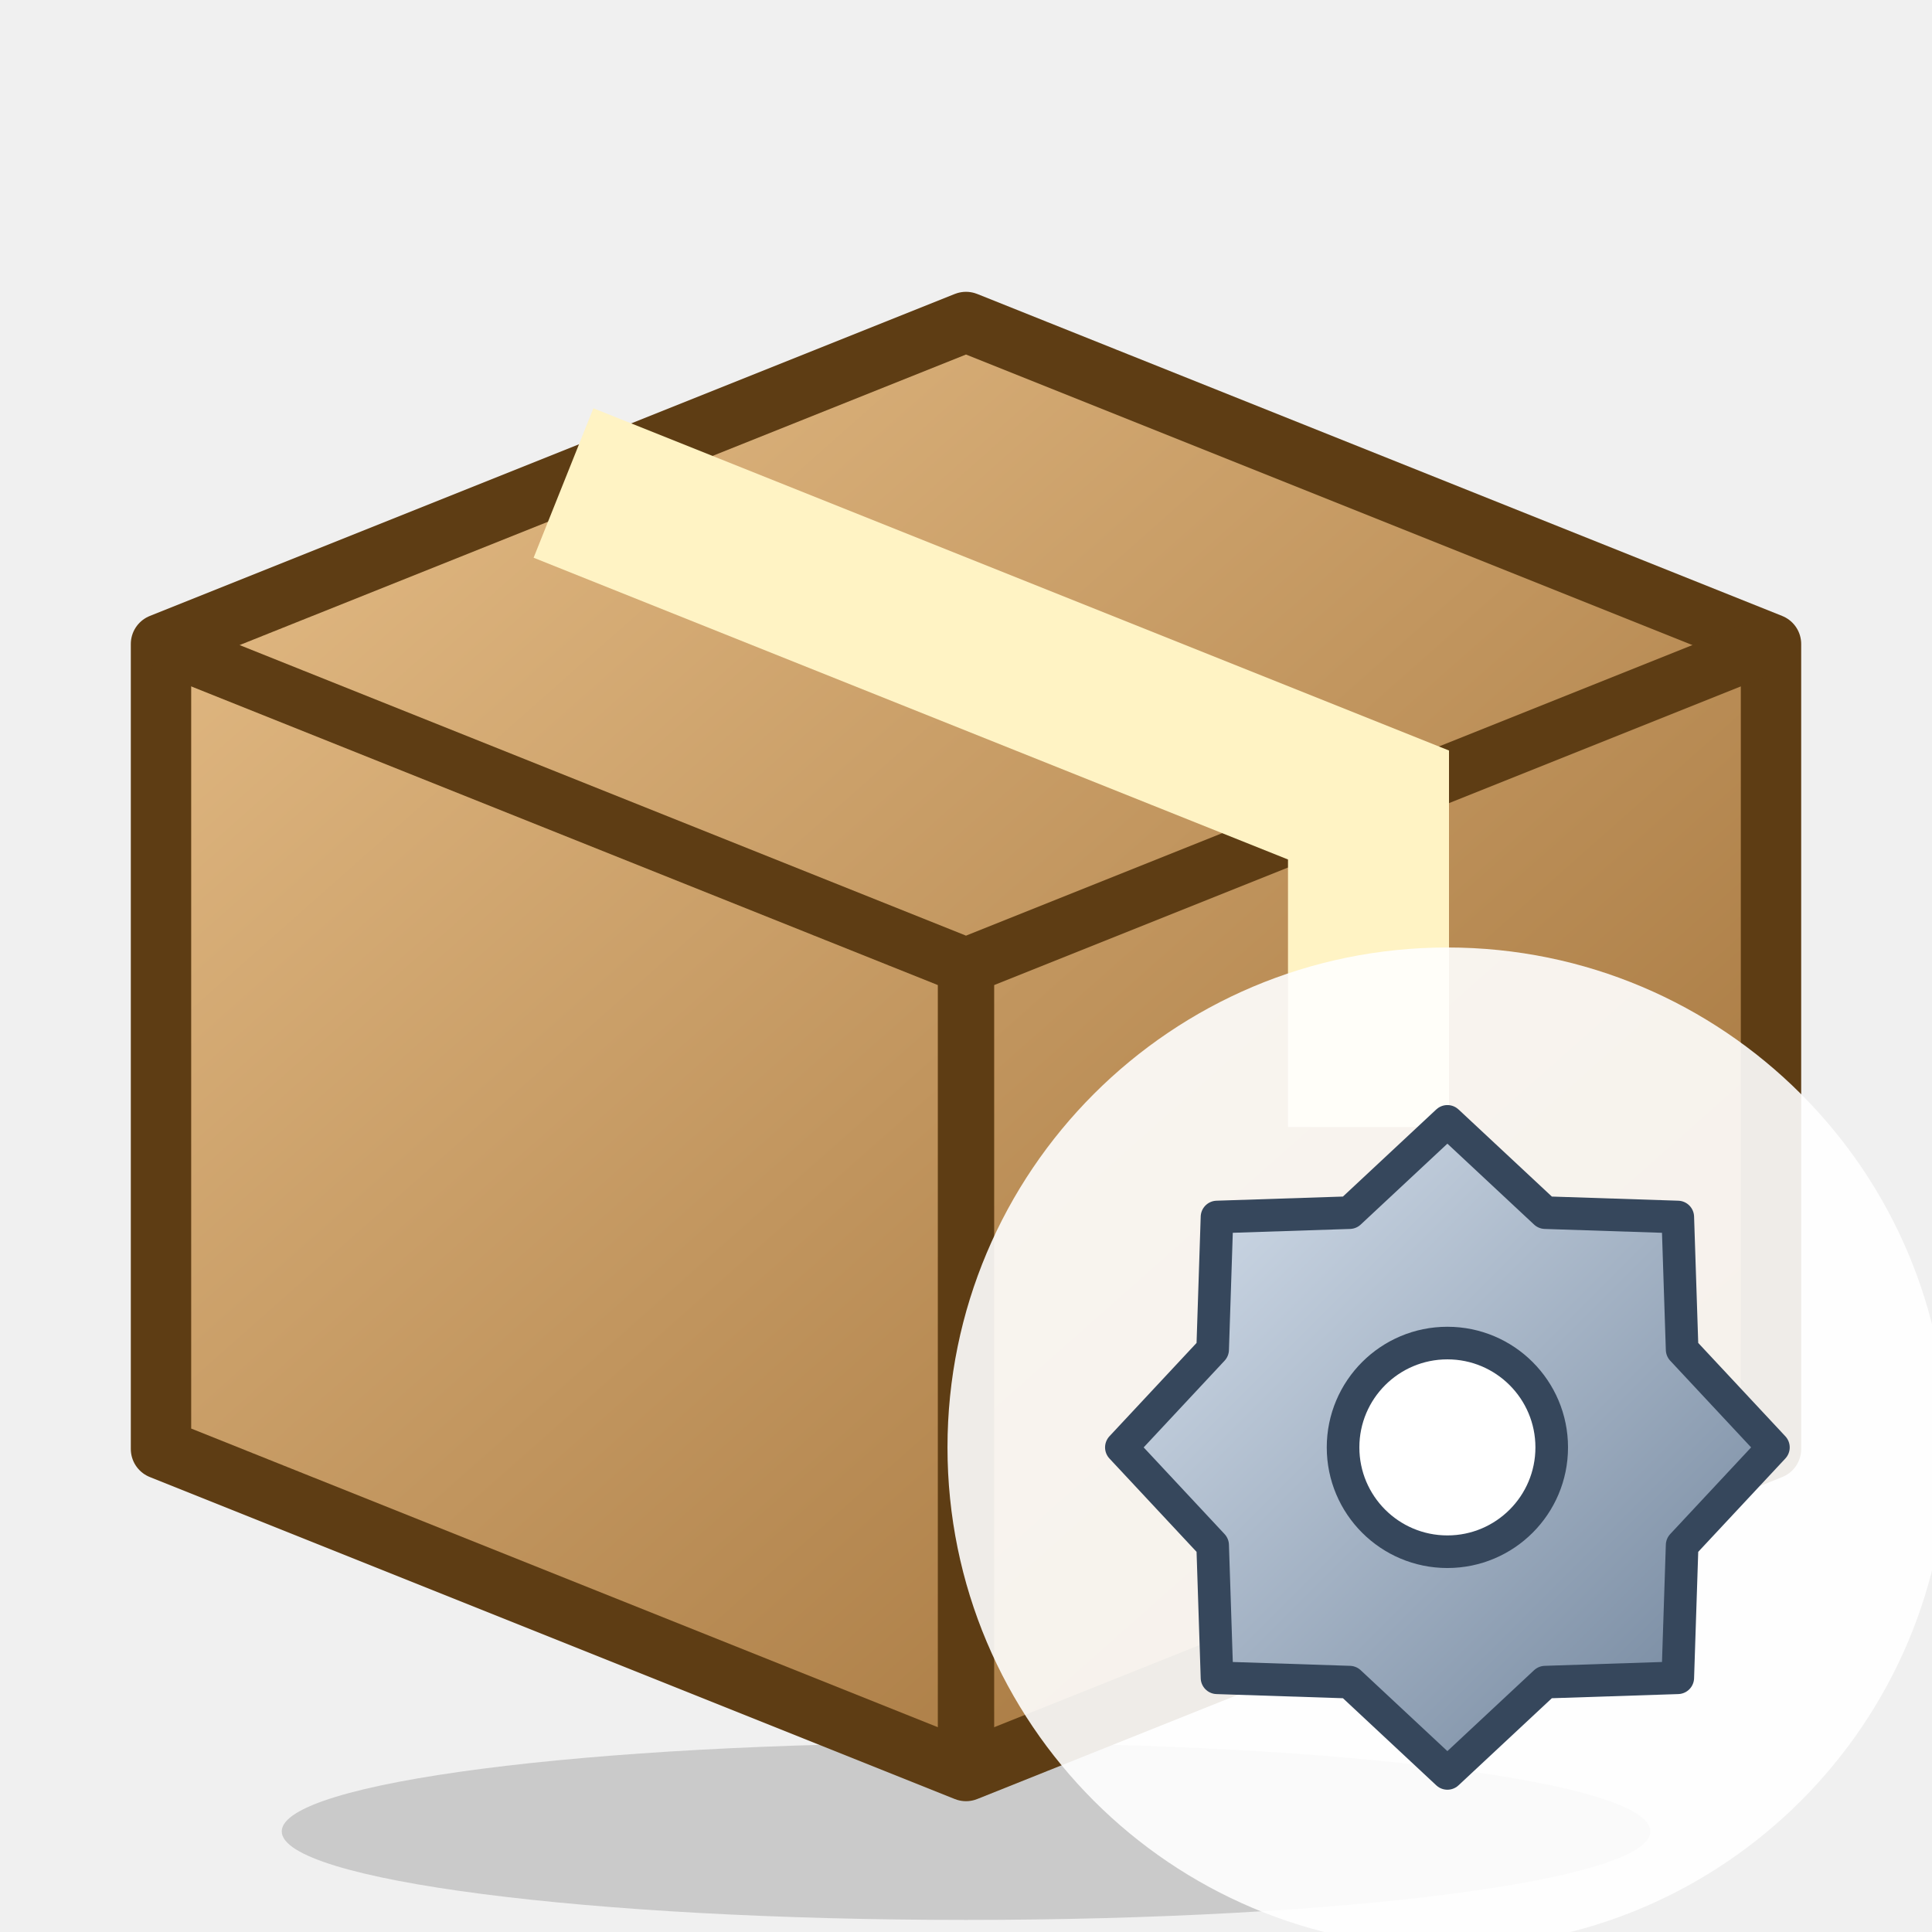
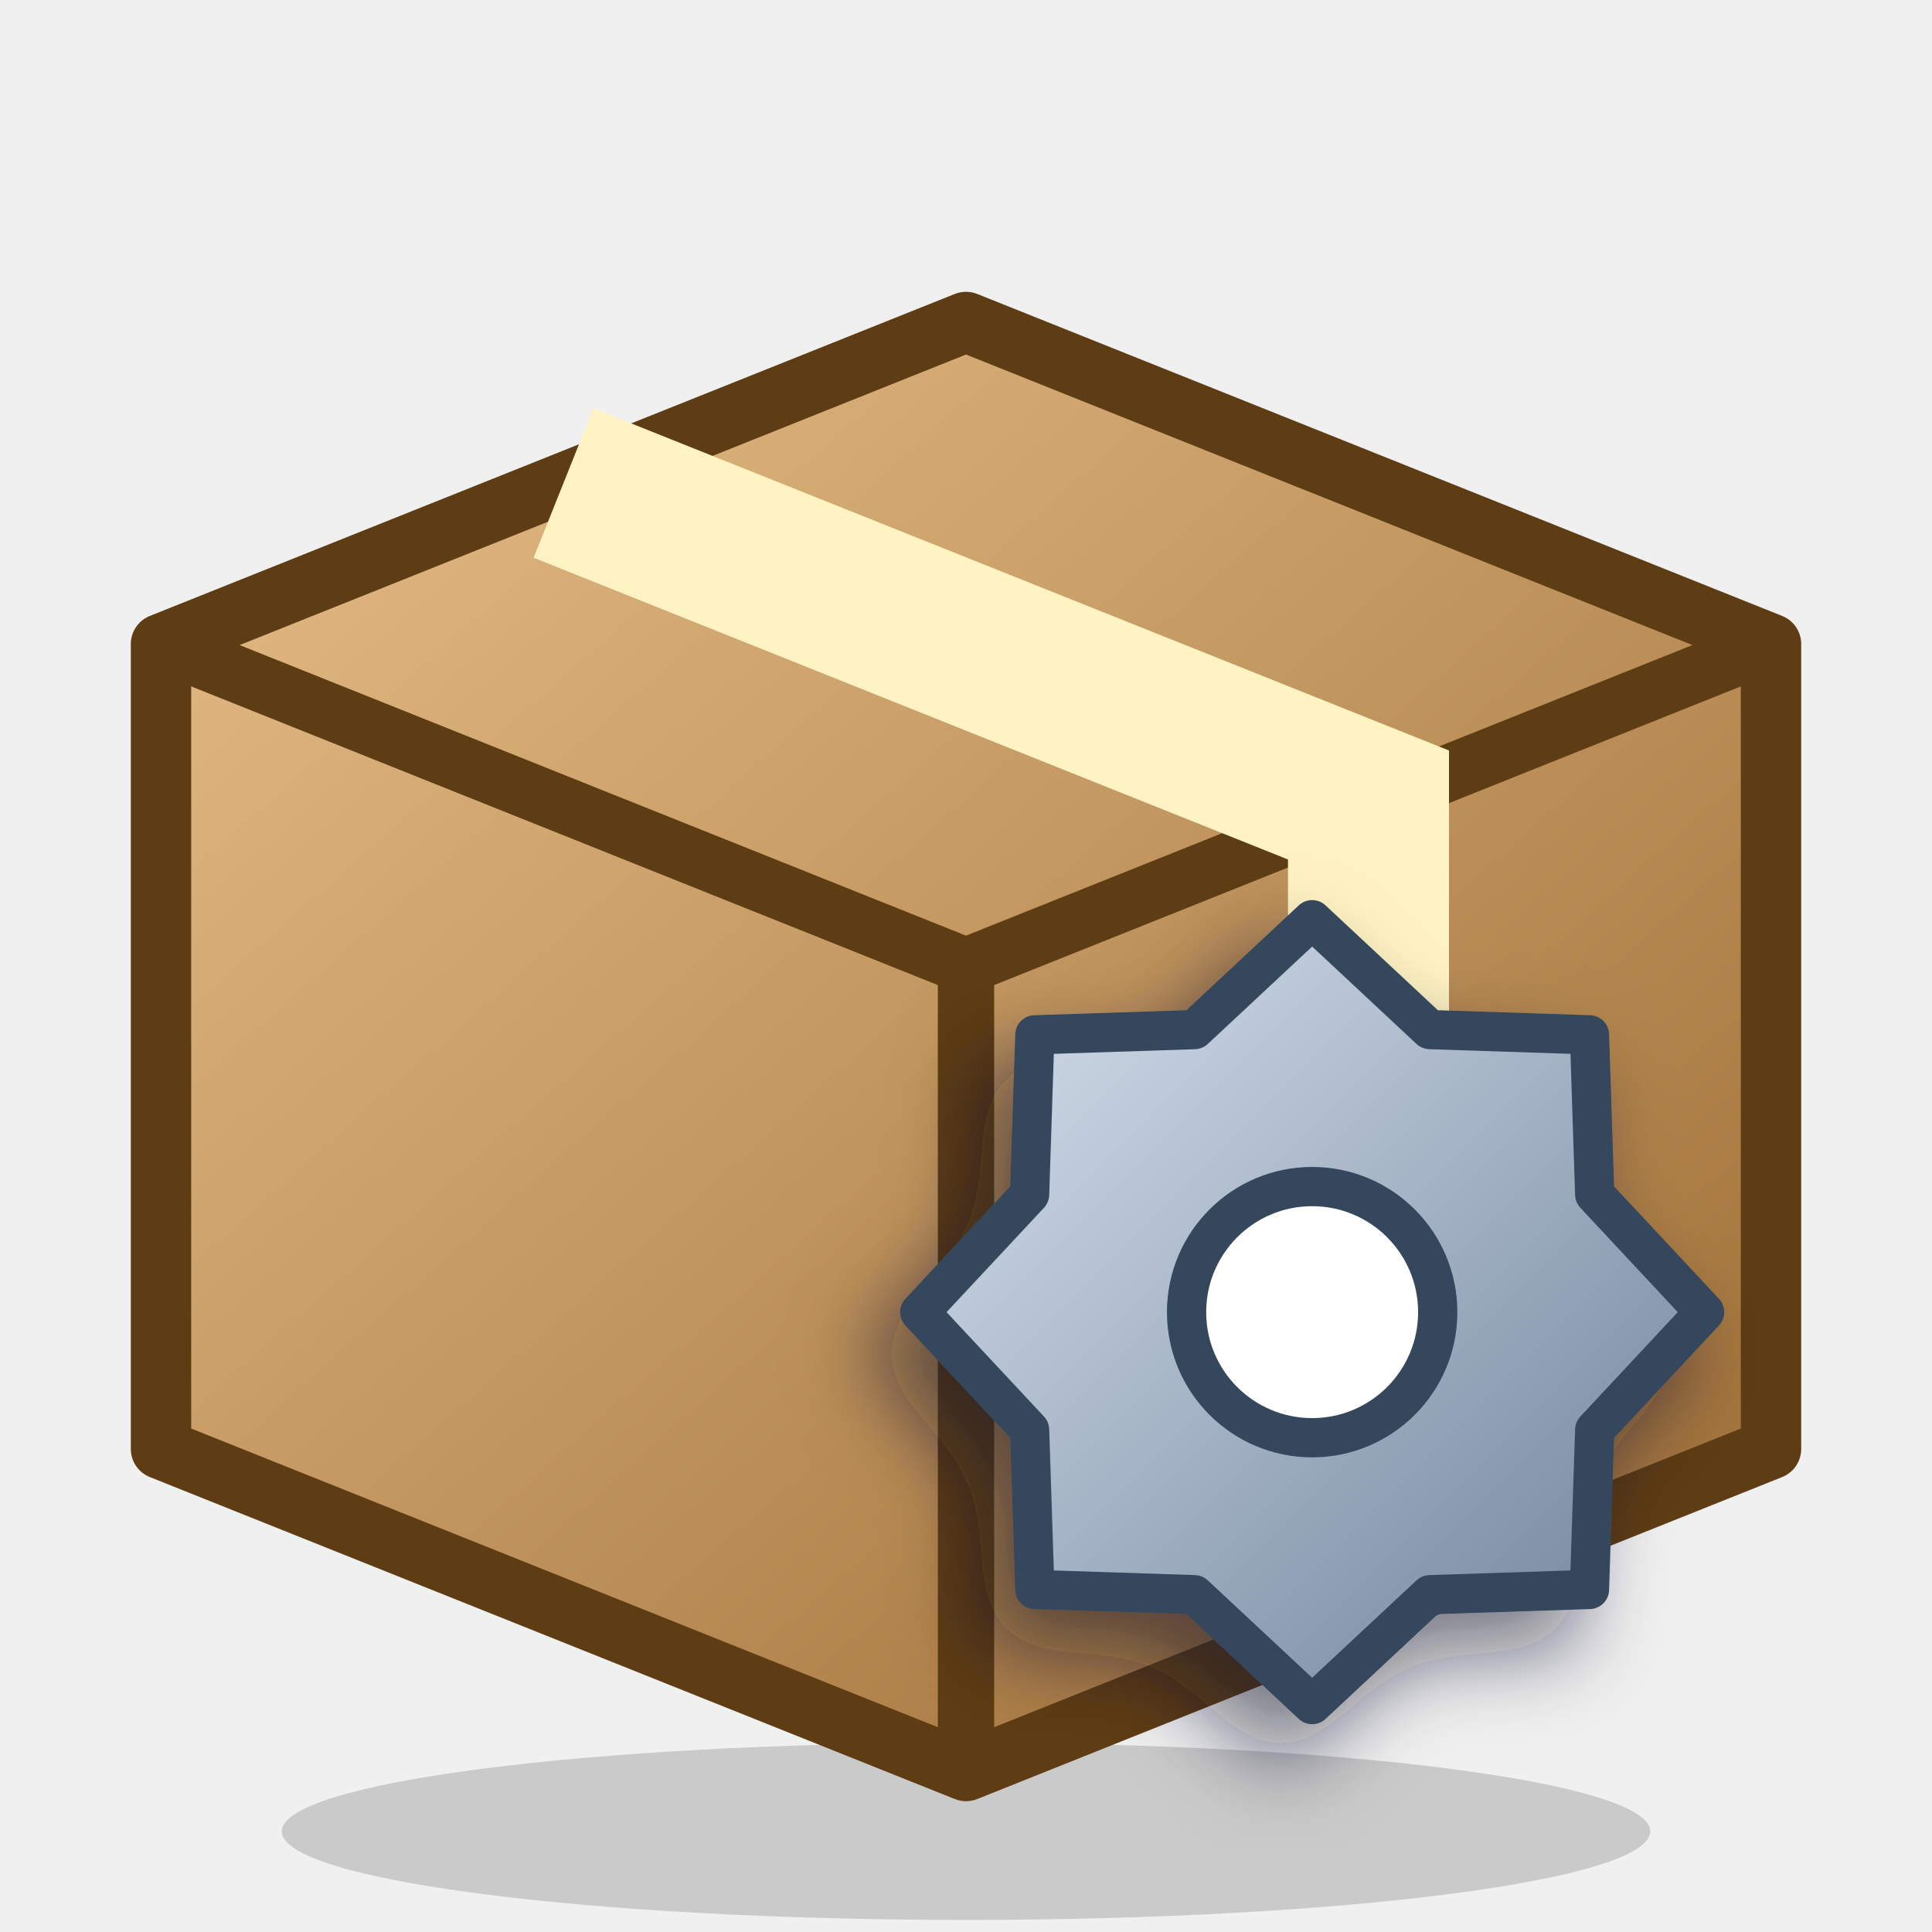
<svg xmlns="http://www.w3.org/2000/svg" viewBox="0 0 48 48" width="48" height="48" class="xp-ic" aria-hidden="true">
  <defs>
    <linearGradient id="i55g1" x1="0" y1="0" x2="1" y2="1">
      <stop offset="0" stop-color="#e8c08a" />
      <stop offset="1" stop-color="#9a6a32" />
    </linearGradient>
+     <filter id="i55sh" x="-30%" y="-30%" width="160%" height="160%">
+       <feDropShadow dx="-1.2" dy="1.6" stdDeviation="1.6" flood-color="#0b1a33" flood-opacity=".55" />
+     </filter>
    <linearGradient id="i55g2" x1="0" y1="0" x2="1" y2="1">
      <stop offset="0" stop-color="#d9e3ef" />
      <stop offset="1" stop-color="#6d8199" />
    </linearGradient>
  </defs>
  <ellipse cx="24" cy="45.5" rx="17" ry="2.2" fill="#000" opacity=".16" />
  <path d="M4 16l20-8 20 8v20l-20 8-20-8z" fill="url(#i55g1)" stroke="#5e3d14" stroke-width="1.5" stroke-linejoin="round" />
  <path d="M4 16l20 8 20-8M24 24v20" fill="none" stroke="#5e3d14" stroke-width="1.4" />
  <path d="M14 12l20 8v8" fill="none" stroke="#fff3c4" stroke-width="4" />
-   <g transform="translate(23 23) scale(.54)">
-     <circle cx="24" cy="24" r="23" fill="#fff" opacity=".9" />
+   <g transform="translate(17 17) scale(.65)" filter="url(#i55sh)">
    <polygon points="39.0,24.0 34.8,28.5 34.6,34.6 28.5,34.8 24.0,39.0 19.5,34.8 13.4,34.6 13.2,28.5 9.0,24.0 13.2,19.5 13.4,13.4 19.5,13.2 24.0,9.0 28.5,13.2 34.6,13.4 34.8,19.5" fill="url(#i55g2)" stroke="#36475c" stroke-width="1.5" stroke-linejoin="round" />
    <circle cx="24" cy="24" r="4.8" fill="#fff" stroke="#36475c" stroke-width="1.5" />
  </g>
</svg>
